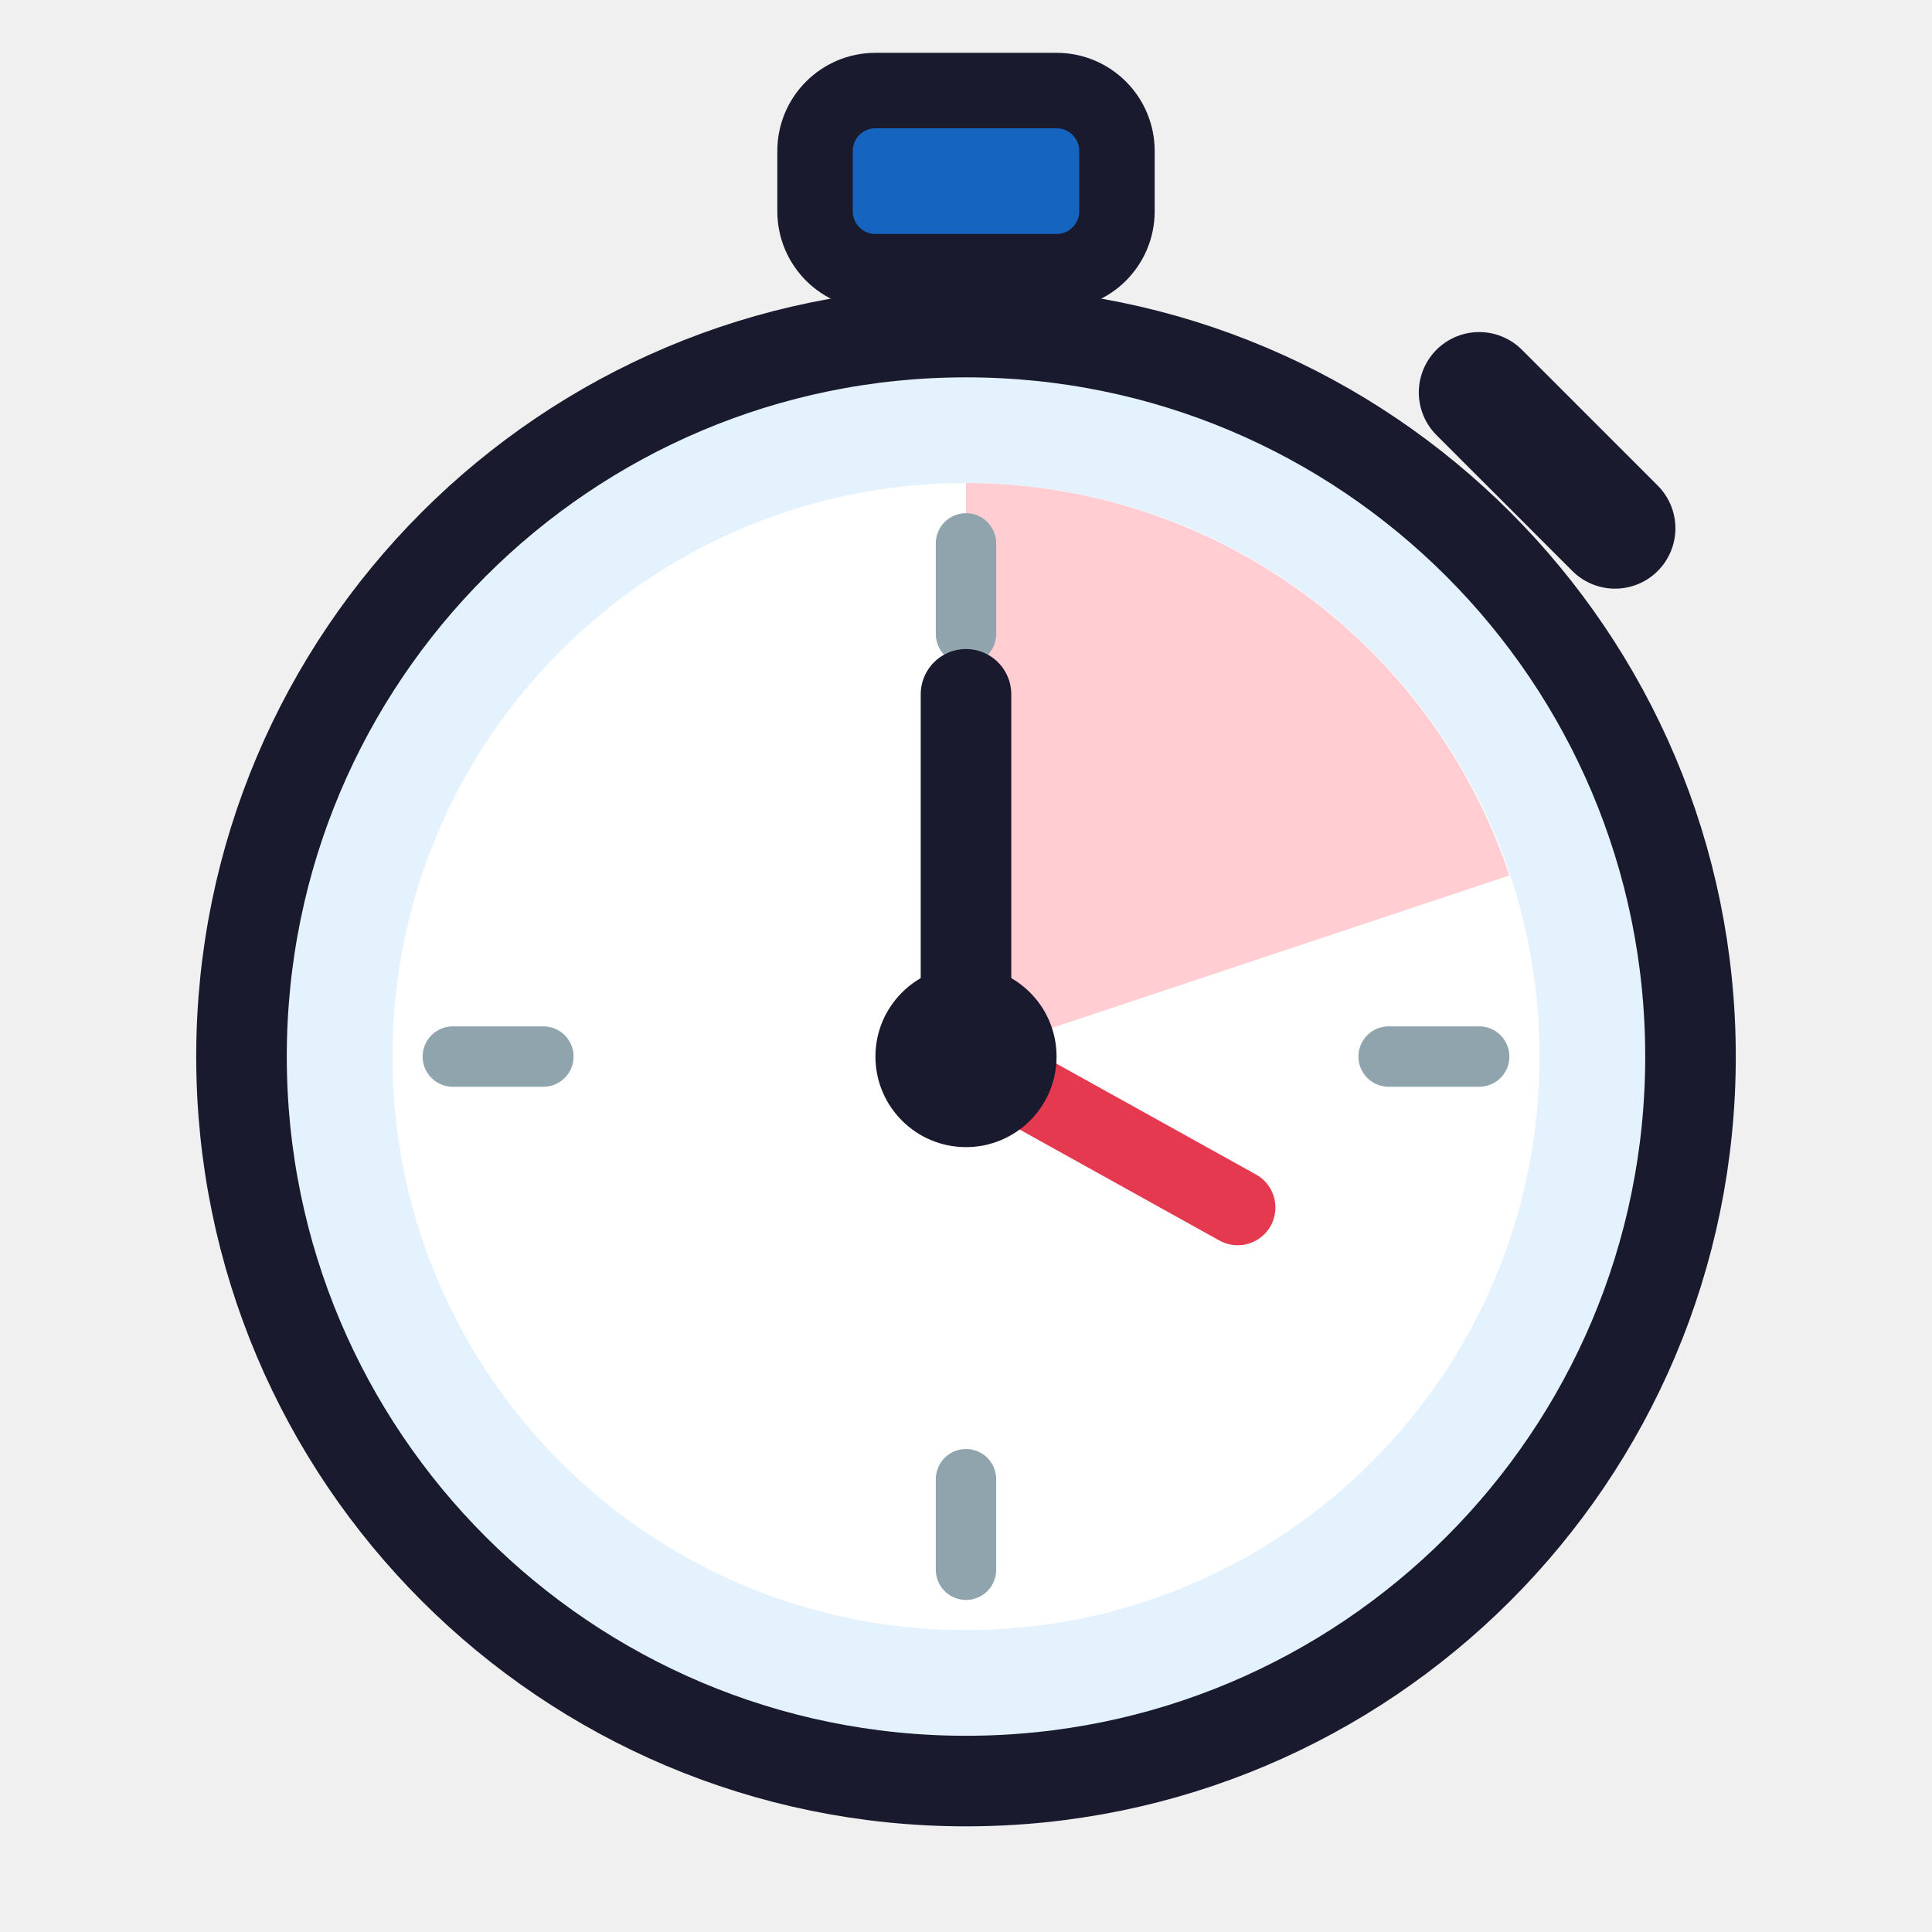
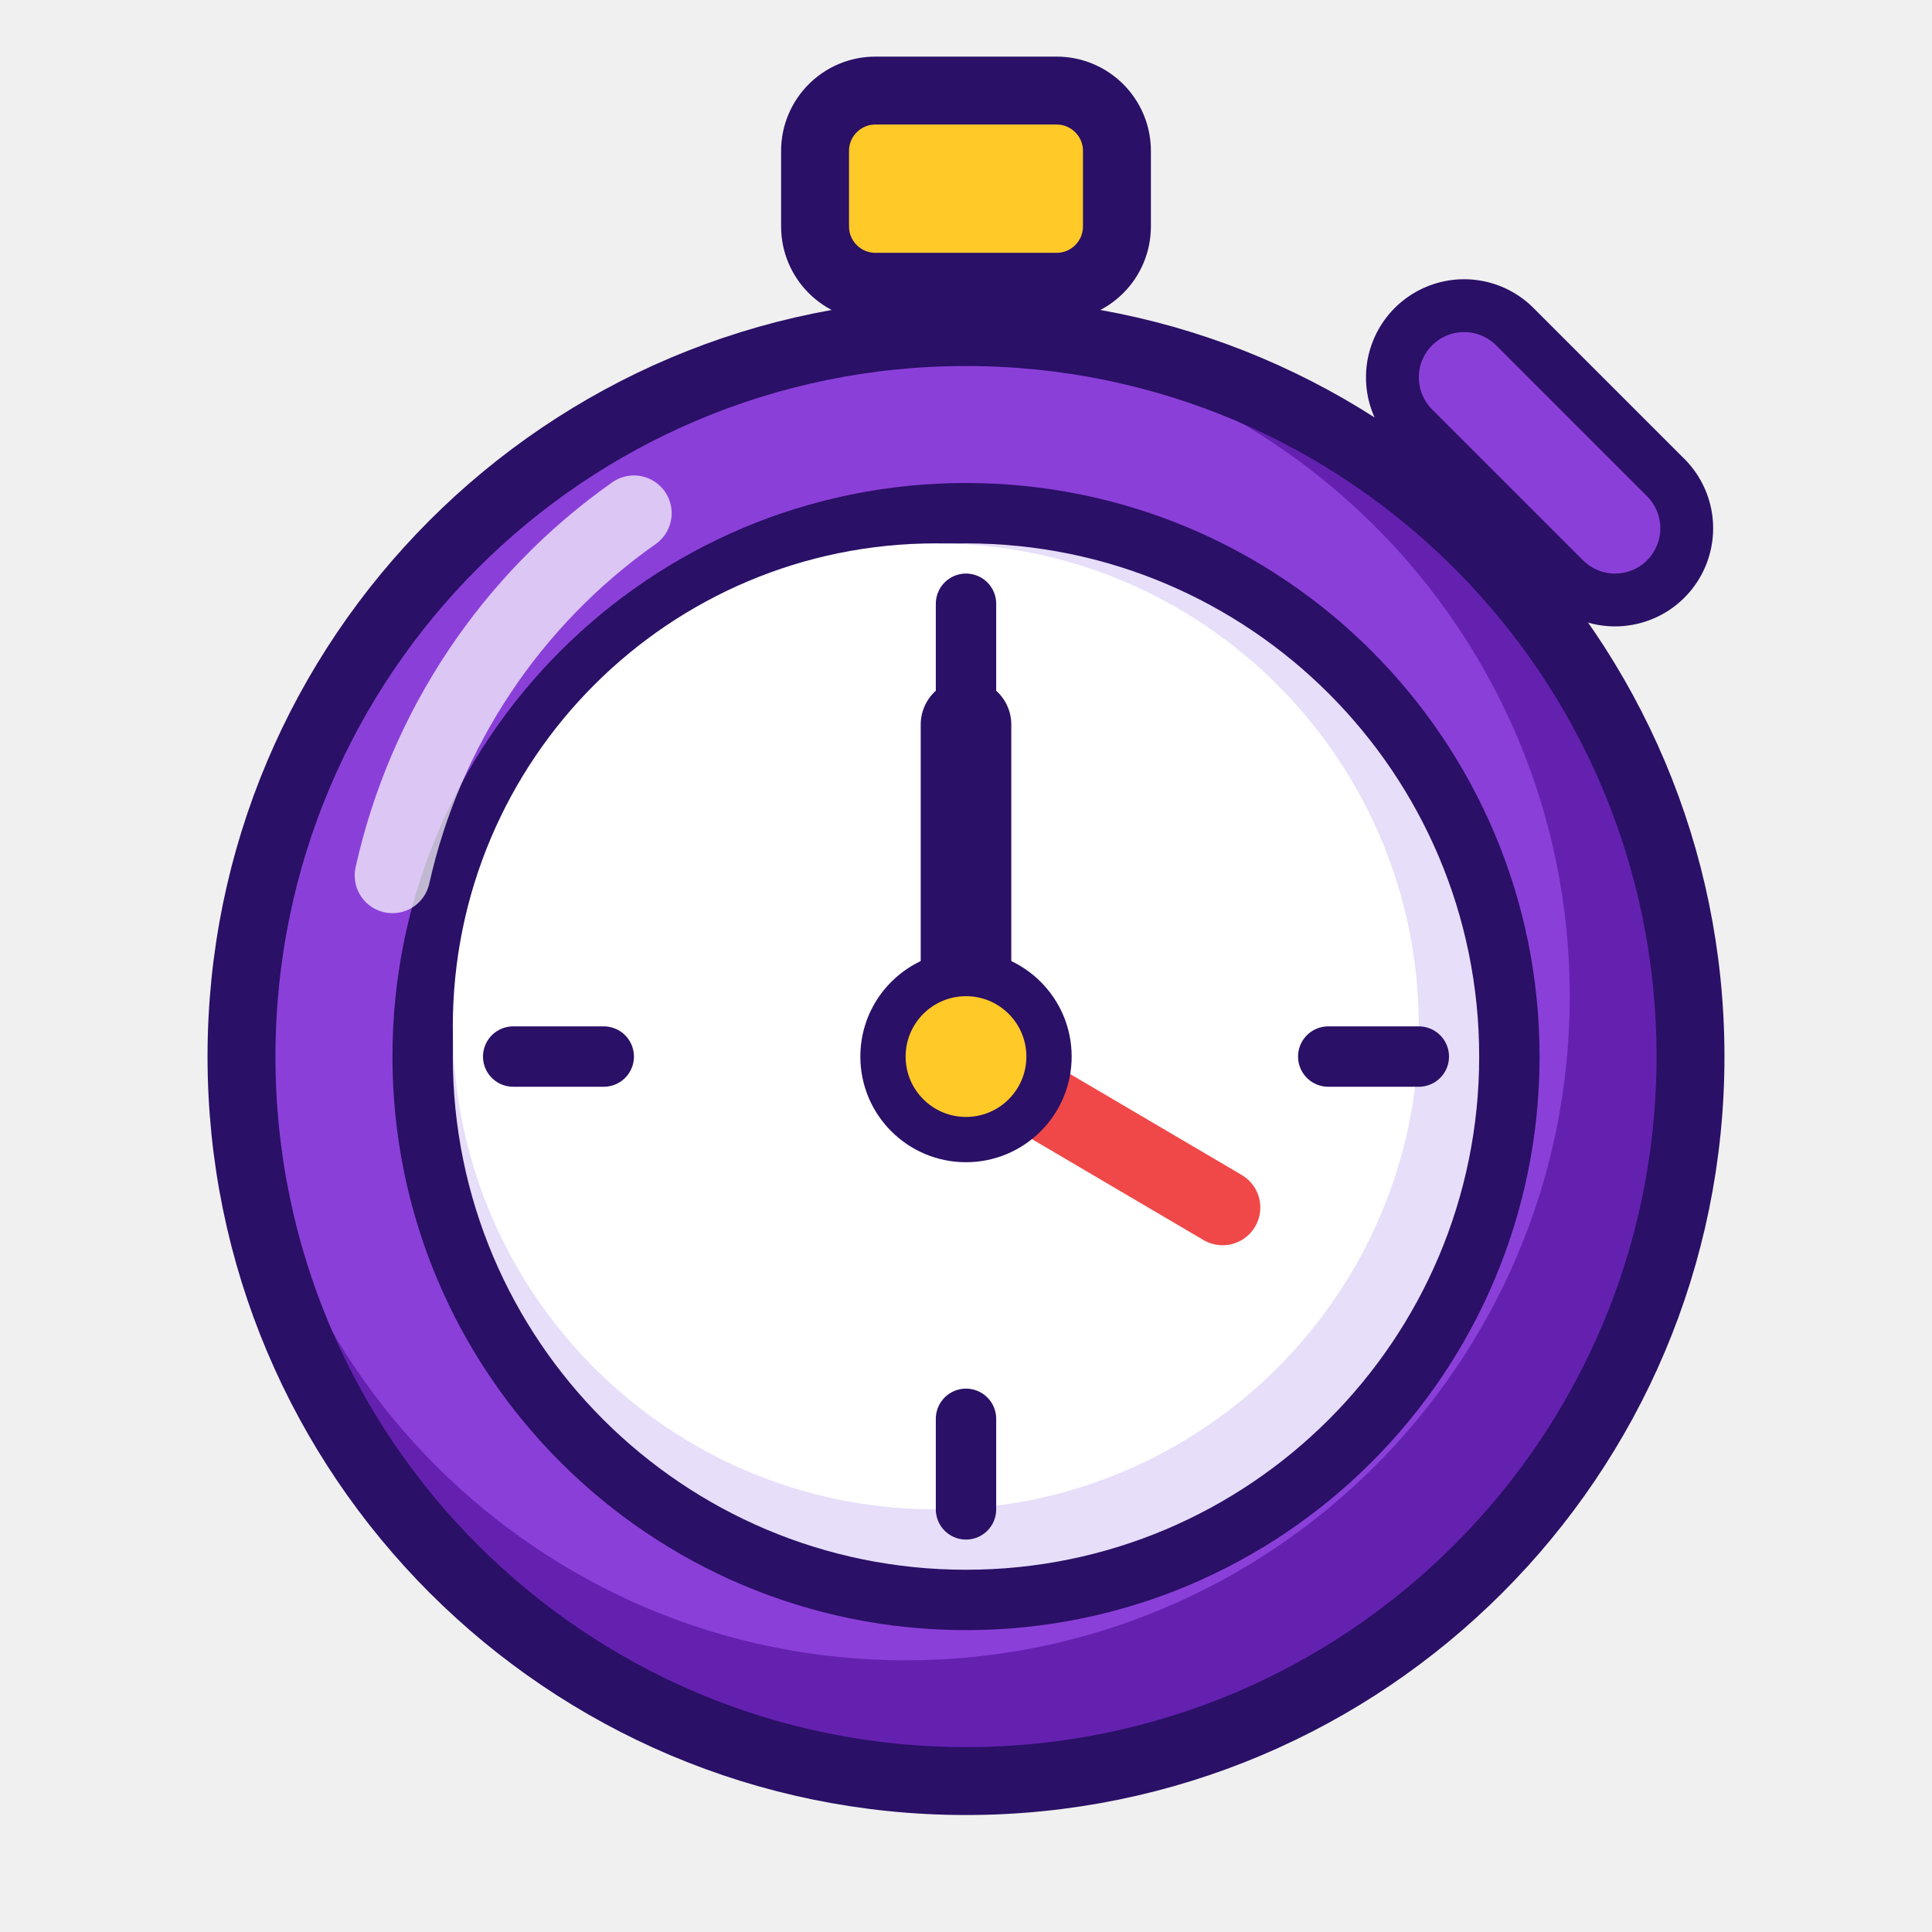
<svg xmlns="http://www.w3.org/2000/svg" viewBox="0 0 128 128">
-   <rect x="54" y="6" width="20" height="12" rx="4" fill="#1565C0" stroke="#1a1a2e" stroke-width="5" />
-   <path d="M98 26l9 9" stroke="#1a1a2e" stroke-width="8" stroke-linecap="round" />
-   <circle cx="64" cy="70" r="48" fill="#E3F2FD" stroke="#1a1a2e" stroke-width="6" />
-   <circle cx="64" cy="70" r="38" fill="#ffffff" />
-   <path d="M64 32a38 38 0 0 1 36 26L64 70z" fill="#FFCDD2" />
-   <g stroke="#90A4AE" stroke-width="4" stroke-linecap="round">
-     <line x1="64" y1="36" x2="64" y2="42" />
-     <line x1="64" y1="98" x2="64" y2="104" />
-     <line x1="30" y1="70" x2="36" y2="70" />
-     <line x1="92" y1="70" x2="98" y2="70" />
+   <g stroke-linejoin="round" stroke-linecap="round">
+     <rect x="54" y="6" width="20" height="13" rx="4" fill="#FFC928" stroke="#2A1066" stroke-width="4.5" />
+     <path d="M97 25l10 10" stroke="#2A1066" stroke-width="13" />
+     <path d="M97 25l10 10" stroke="#8B3FD9" stroke-width="6" />
+     <circle cx="64" cy="70" r="48" fill="#6421B0" />
+     <circle cx="60" cy="66" r="44" fill="#8B3FD9" />
+     <circle cx="64" cy="70" r="48" fill="none" stroke="#2A1066" stroke-width="4.5" />
+     <circle cx="64" cy="70" r="36" fill="#E7DEFA" stroke="#2A1066" stroke-width="4" />
+     <circle cx="62" cy="68" r="32" fill="#fff" />
+     <g stroke="#2A1066" stroke-width="4">
+       <path d="M64 40v6M64 94v6M34 70h6M88 70h6" />
+     </g>
+     <path d="M64 70V48" stroke="#2A1066" stroke-width="6" />
+     <path d="M64 70l17 10" stroke="#F04848" stroke-width="5" />
+     <circle cx="64" cy="70" r="5.5" fill="#FFC928" stroke="#2A1066" stroke-width="3" />
+     <path d="M26 58a40 40 0 0 1 16-24" fill="none" stroke="#fff" stroke-width="5" opacity="0.7" />
  </g>
-   <line x1="64" y1="70" x2="64" y2="46" stroke="#1a1a2e" stroke-width="6" stroke-linecap="round" />
-   <line x1="64" y1="70" x2="82" y2="80" stroke="#E53950" stroke-width="5" stroke-linecap="round" />
-   <circle cx="64" cy="70" r="6" fill="#1a1a2e" />
</svg>
